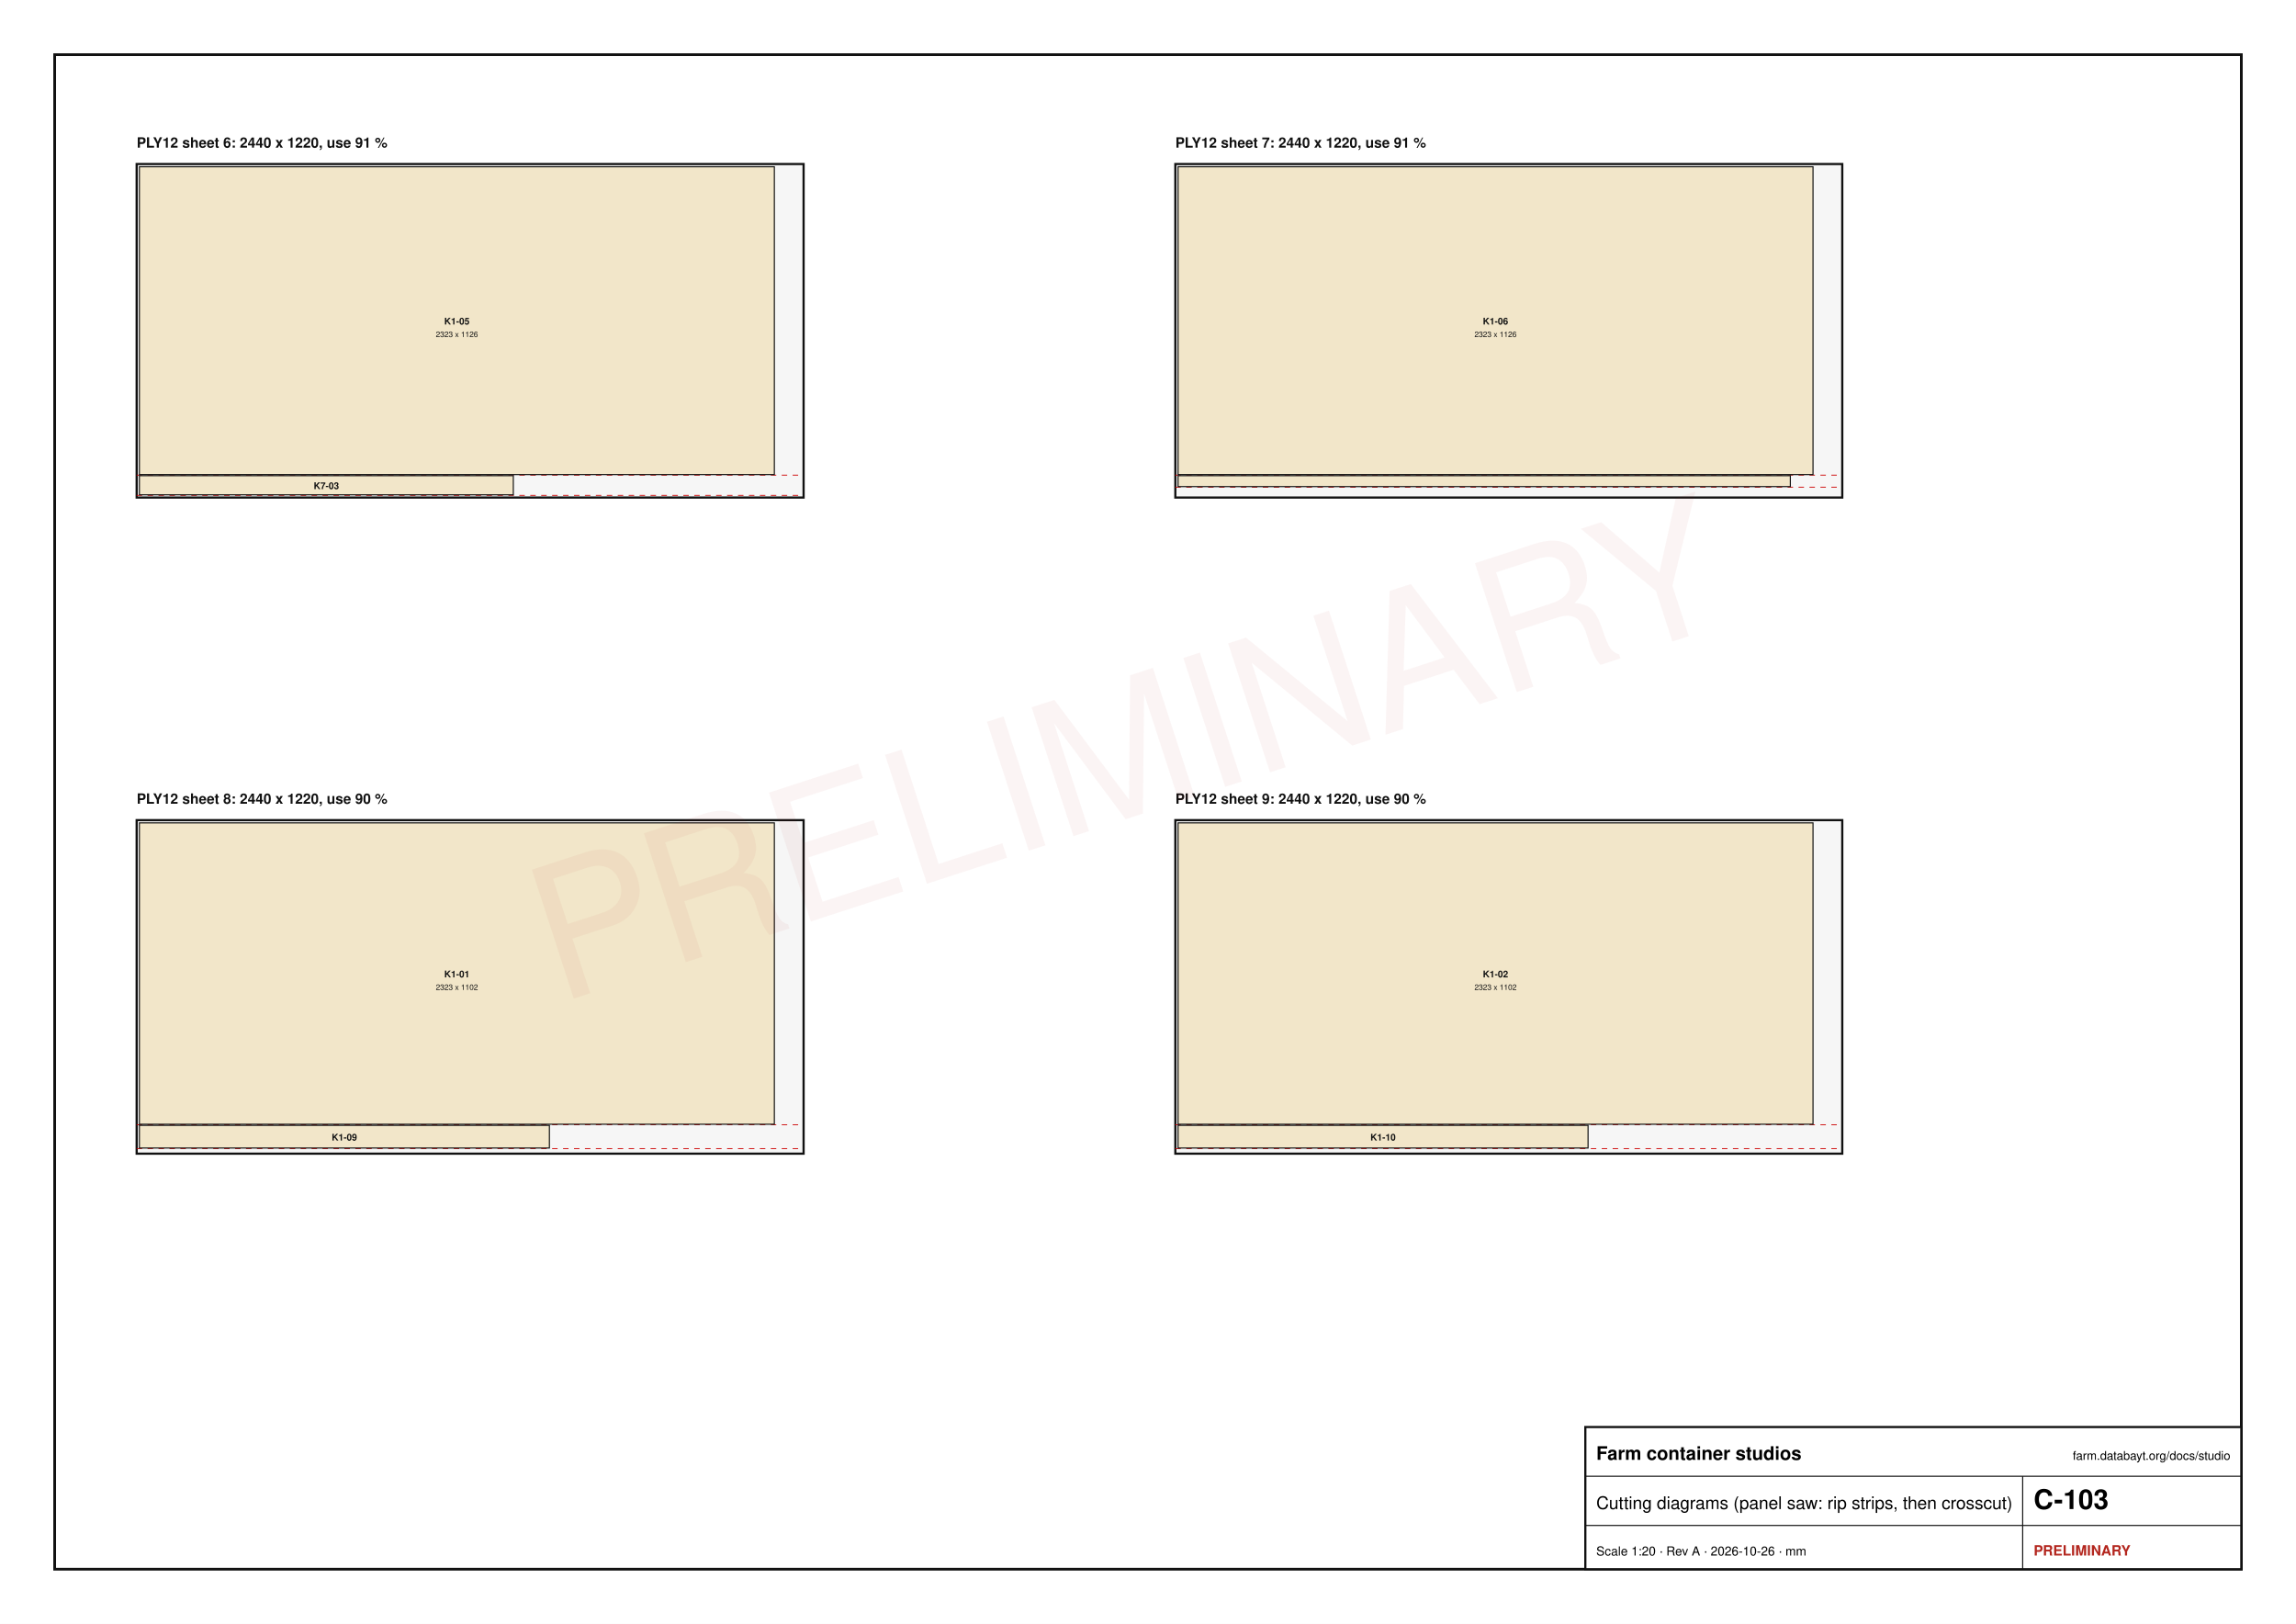
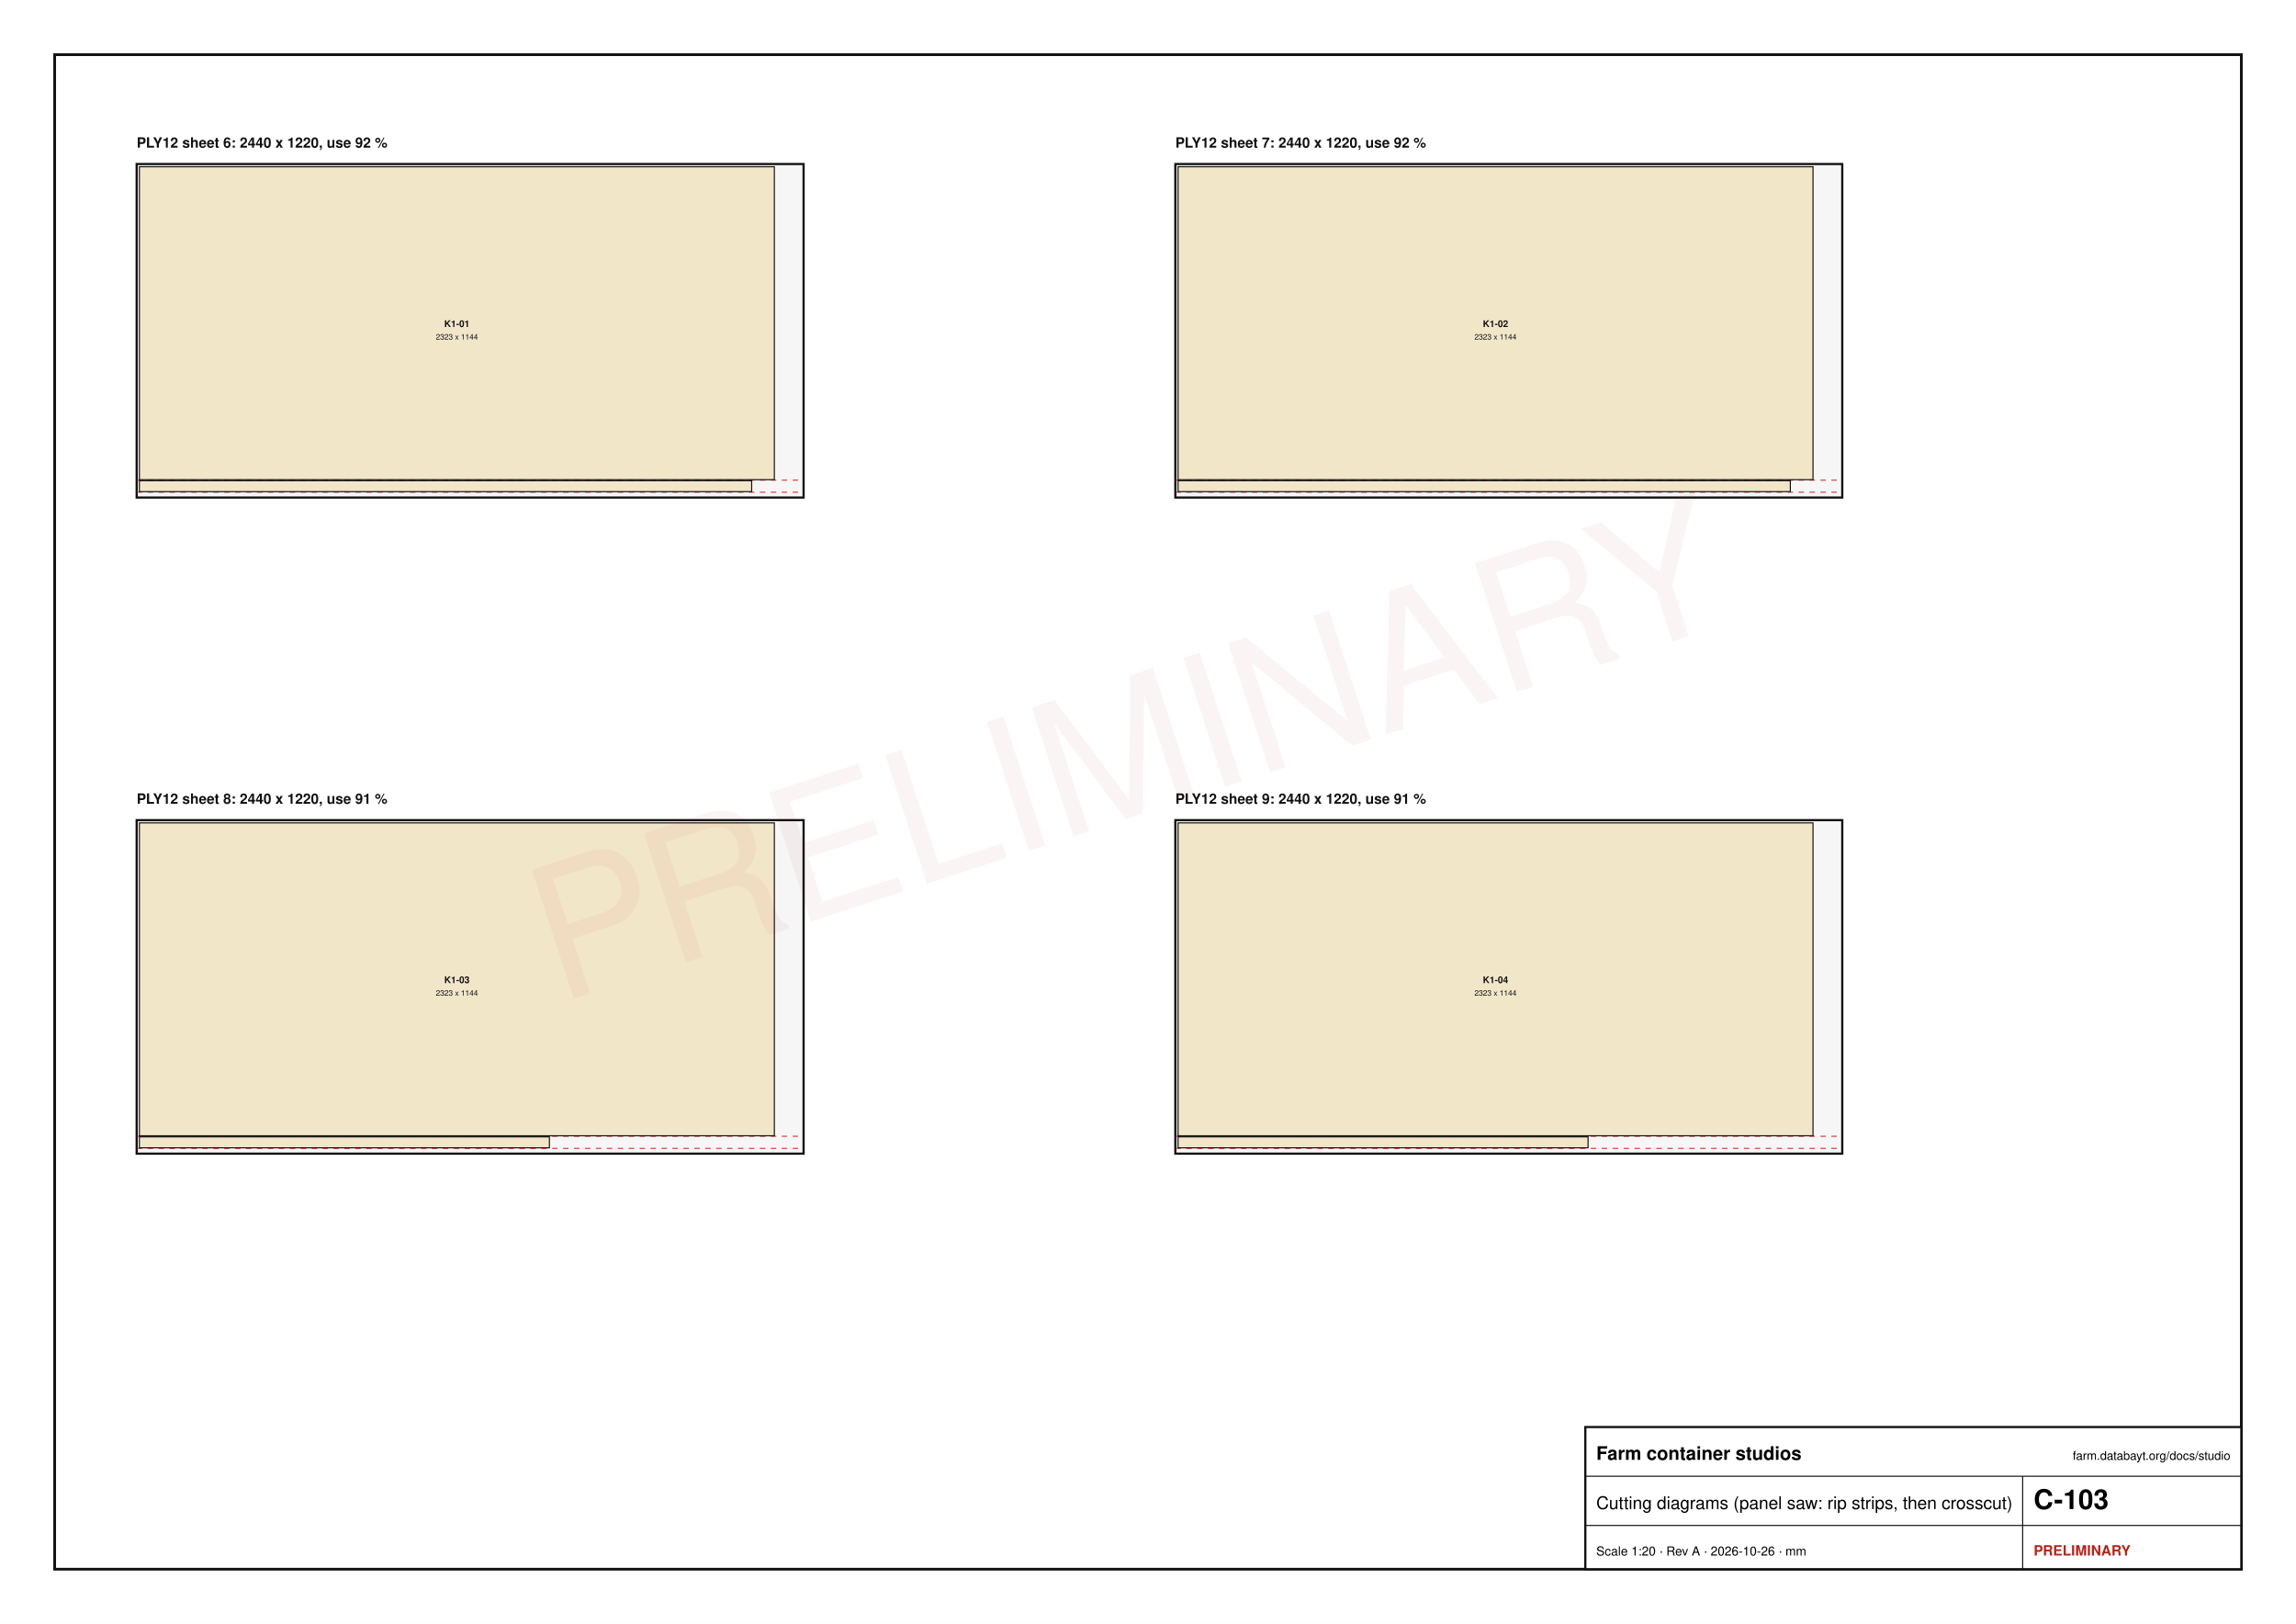
<svg xmlns="http://www.w3.org/2000/svg" width="420mm" height="297mm" viewBox="0 0 420 297" font-family="Helvetica, Arial, sans-serif">
  <rect x="0" y="0" width="420" height="297" fill="#fff" />
  <rect x="10" y="10" width="400" height="277" fill="none" stroke="#111" stroke-width="0.5" />
-   <text x="25" y="27" font-size="2.6" text-anchor="start" font-weight="bold" fill="#111">PLY12 sheet 6: 2440 x 1220, use 91 %</text>
+   <text x="25" y="27" font-size="2.6" text-anchor="start" font-weight="bold" fill="#111">PLY12 sheet 6: 2440 x 1220, use 92 %</text>
  <rect x="25" y="30" width="122" height="61" fill="#f6f6f6" stroke="#111" stroke-width="0.4" />
-   <line x1="25" y1="86.9" x2="147" y2="86.9" stroke="#c00" stroke-width="0.15" stroke-dasharray="1,1" />
-   <line x1="25" y1="90.6" x2="147" y2="90.6" stroke="#c00" stroke-width="0.15" stroke-dasharray="1,1" />
-   <rect x="25.5" y="30.5" width="116.15" height="56.3" fill="#f2e6c9" stroke="#111" stroke-width="0.2" />
-   <text x="83.58" y="59.35" font-size="1.7" text-anchor="middle" font-weight="bold" fill="#111">K1-05</text>
-   <text x="83.58" y="61.65" font-size="1.4" text-anchor="middle" font-weight="normal" fill="#111">2323 x 1126</text>
-   <rect x="25.5" y="87" width="68.4" height="3.5" fill="#f2e6c9" stroke="#111" stroke-width="0.2" />
-   <text x="59.7" y="89.45" font-size="1.7" text-anchor="middle" font-weight="bold" fill="#111">K7-03</text>
-   <text x="215" y="27" font-size="2.6" text-anchor="start" font-weight="bold" fill="#111">PLY12 sheet 7: 2440 x 1220, use 91 %</text>
+   <line x1="25" y1="87.83" x2="147" y2="87.83" stroke="#c00" stroke-width="0.15" stroke-dasharray="1,1" />
+   <line x1="25" y1="90.03" x2="147" y2="90.03" stroke="#c00" stroke-width="0.15" stroke-dasharray="1,1" />
+   <rect x="25.5" y="30.5" width="116.15" height="57.23" fill="#f2e6c9" stroke="#111" stroke-width="0.2" />
+   <text x="83.58" y="59.81" font-size="1.7" text-anchor="middle" font-weight="bold" fill="#111">K1-01</text>
+   <text x="83.58" y="62.11" font-size="1.4" text-anchor="middle" font-weight="normal" fill="#111">2323 x 1144</text>
+   <rect x="25.5" y="87.92" width="112" height="2" fill="#f2e6c9" stroke="#111" stroke-width="0.2" />
+   <text x="215" y="27" font-size="2.6" text-anchor="start" font-weight="bold" fill="#111">PLY12 sheet 7: 2440 x 1220, use 92 %</text>
  <rect x="215" y="30" width="122" height="61" fill="#f6f6f6" stroke="#111" stroke-width="0.4" />
-   <line x1="215" y1="86.9" x2="337" y2="86.9" stroke="#c00" stroke-width="0.15" stroke-dasharray="1,1" />
-   <line x1="215" y1="89.1" x2="337" y2="89.1" stroke="#c00" stroke-width="0.15" stroke-dasharray="1,1" />
-   <rect x="215.5" y="30.5" width="116.15" height="56.3" fill="#f2e6c9" stroke="#111" stroke-width="0.2" />
-   <text x="273.57" y="59.35" font-size="1.7" text-anchor="middle" font-weight="bold" fill="#111">K1-06</text>
-   <text x="273.57" y="61.65" font-size="1.4" text-anchor="middle" font-weight="normal" fill="#111">2323 x 1126</text>
-   <rect x="215.5" y="87" width="112" height="2" fill="#f2e6c9" stroke="#111" stroke-width="0.2" />
-   <text x="25" y="147" font-size="2.6" text-anchor="start" font-weight="bold" fill="#111">PLY12 sheet 8: 2440 x 1220, use 90 %</text>
+   <line x1="215" y1="87.83" x2="337" y2="87.83" stroke="#c00" stroke-width="0.15" stroke-dasharray="1,1" />
+   <line x1="215" y1="90.03" x2="337" y2="90.03" stroke="#c00" stroke-width="0.15" stroke-dasharray="1,1" />
+   <rect x="215.5" y="30.5" width="116.15" height="57.23" fill="#f2e6c9" stroke="#111" stroke-width="0.2" />
+   <text x="273.57" y="59.81" font-size="1.7" text-anchor="middle" font-weight="bold" fill="#111">K1-02</text>
+   <text x="273.57" y="62.11" font-size="1.4" text-anchor="middle" font-weight="normal" fill="#111">2323 x 1144</text>
+   <rect x="215.5" y="87.92" width="112" height="2" fill="#f2e6c9" stroke="#111" stroke-width="0.2" />
+   <text x="25" y="147" font-size="2.6" text-anchor="start" font-weight="bold" fill="#111">PLY12 sheet 8: 2440 x 1220, use 91 %</text>
  <rect x="25" y="150" width="122" height="61" fill="#f6f6f6" stroke="#111" stroke-width="0.4" />
-   <line x1="25" y1="205.72" x2="147" y2="205.72" stroke="#c00" stroke-width="0.15" stroke-dasharray="1,1" />
-   <line x1="25" y1="210.07" x2="147" y2="210.07" stroke="#c00" stroke-width="0.15" stroke-dasharray="1,1" />
-   <rect x="25.5" y="150.5" width="116.15" height="55.12" fill="#f2e6c9" stroke="#111" stroke-width="0.2" />
-   <text x="83.58" y="178.76" font-size="1.7" text-anchor="middle" font-weight="bold" fill="#111">K1-01</text>
-   <text x="83.58" y="181.06" font-size="1.4" text-anchor="middle" font-weight="normal" fill="#111">2323 x 1102</text>
-   <rect x="25.5" y="205.82" width="75" height="4.15" fill="#f2e6c9" stroke="#111" stroke-width="0.2" />
-   <text x="63" y="208.6" font-size="1.7" text-anchor="middle" font-weight="bold" fill="#111">K1-09</text>
-   <text x="215" y="147" font-size="2.6" text-anchor="start" font-weight="bold" fill="#111">PLY12 sheet 9: 2440 x 1220, use 90 %</text>
+   <line x1="25" y1="207.82" x2="147" y2="207.82" stroke="#c00" stroke-width="0.15" stroke-dasharray="1,1" />
+   <line x1="25" y1="210.03" x2="147" y2="210.03" stroke="#c00" stroke-width="0.15" stroke-dasharray="1,1" />
+   <rect x="25.5" y="150.5" width="116.15" height="57.23" fill="#f2e6c9" stroke="#111" stroke-width="0.2" />
+   <text x="83.58" y="179.81" font-size="1.7" text-anchor="middle" font-weight="bold" fill="#111">K1-03</text>
+   <text x="83.58" y="182.11" font-size="1.4" text-anchor="middle" font-weight="normal" fill="#111">2323 x 1144</text>
+   <rect x="25.5" y="207.93" width="75" height="2" fill="#f2e6c9" stroke="#111" stroke-width="0.2" />
+   <text x="215" y="147" font-size="2.6" text-anchor="start" font-weight="bold" fill="#111">PLY12 sheet 9: 2440 x 1220, use 91 %</text>
  <rect x="215" y="150" width="122" height="61" fill="#f6f6f6" stroke="#111" stroke-width="0.4" />
-   <line x1="215" y1="205.72" x2="337" y2="205.72" stroke="#c00" stroke-width="0.15" stroke-dasharray="1,1" />
-   <line x1="215" y1="210.07" x2="337" y2="210.07" stroke="#c00" stroke-width="0.15" stroke-dasharray="1,1" />
-   <rect x="215.5" y="150.5" width="116.15" height="55.12" fill="#f2e6c9" stroke="#111" stroke-width="0.2" />
-   <text x="273.57" y="178.76" font-size="1.7" text-anchor="middle" font-weight="bold" fill="#111">K1-02</text>
-   <text x="273.57" y="181.06" font-size="1.4" text-anchor="middle" font-weight="normal" fill="#111">2323 x 1102</text>
-   <rect x="215.5" y="205.82" width="75" height="4.15" fill="#f2e6c9" stroke="#111" stroke-width="0.2" />
-   <text x="253" y="208.6" font-size="1.7" text-anchor="middle" font-weight="bold" fill="#111">K1-10</text>
+   <line x1="215" y1="207.82" x2="337" y2="207.82" stroke="#c00" stroke-width="0.15" stroke-dasharray="1,1" />
+   <line x1="215" y1="210.03" x2="337" y2="210.03" stroke="#c00" stroke-width="0.15" stroke-dasharray="1,1" />
+   <rect x="215.5" y="150.5" width="116.15" height="57.23" fill="#f2e6c9" stroke="#111" stroke-width="0.2" />
+   <text x="273.57" y="179.81" font-size="1.7" text-anchor="middle" font-weight="bold" fill="#111">K1-04</text>
+   <text x="273.57" y="182.11" font-size="1.4" text-anchor="middle" font-weight="normal" fill="#111">2323 x 1144</text>
+   <rect x="215.5" y="207.93" width="75" height="2" fill="#f2e6c9" stroke="#111" stroke-width="0.2" />
  <rect x="290" y="261" width="120" height="26" fill="#fff" stroke="#111" stroke-width="0.4" />
  <line x1="290" y1="270" x2="410" y2="270" stroke="#111" stroke-width="0.2" />
  <line x1="290" y1="279" x2="410" y2="279" stroke="#111" stroke-width="0.2" />
  <line x1="370" y1="270" x2="370" y2="287" stroke="#111" stroke-width="0.2" />
  <text x="292" y="267" font-size="3.4" font-weight="bold">Farm container studios</text>
  <text x="408" y="267" font-size="2.2" text-anchor="end">farm.databayt.org/docs/studio</text>
  <text x="292" y="276" font-size="3.2">Cutting diagrams (panel saw: rip strips, then crosscut)</text>
  <text x="372" y="276" font-size="5" font-weight="bold">C-103</text>
  <text x="292" y="284.5" font-size="2.3">Scale 1:20 · Rev A · 2026-10-26 · mm</text>
  <text x="372" y="284.5" font-size="2.6" font-weight="bold" fill="#b3261e">PRELIMINARY</text>
  <text x="210.0" y="148.5" font-size="34" fill="#b3261e" fill-opacity="0.05" text-anchor="middle" transform="rotate(-18 210.0 148.5)">PRELIMINARY</text>
</svg>
